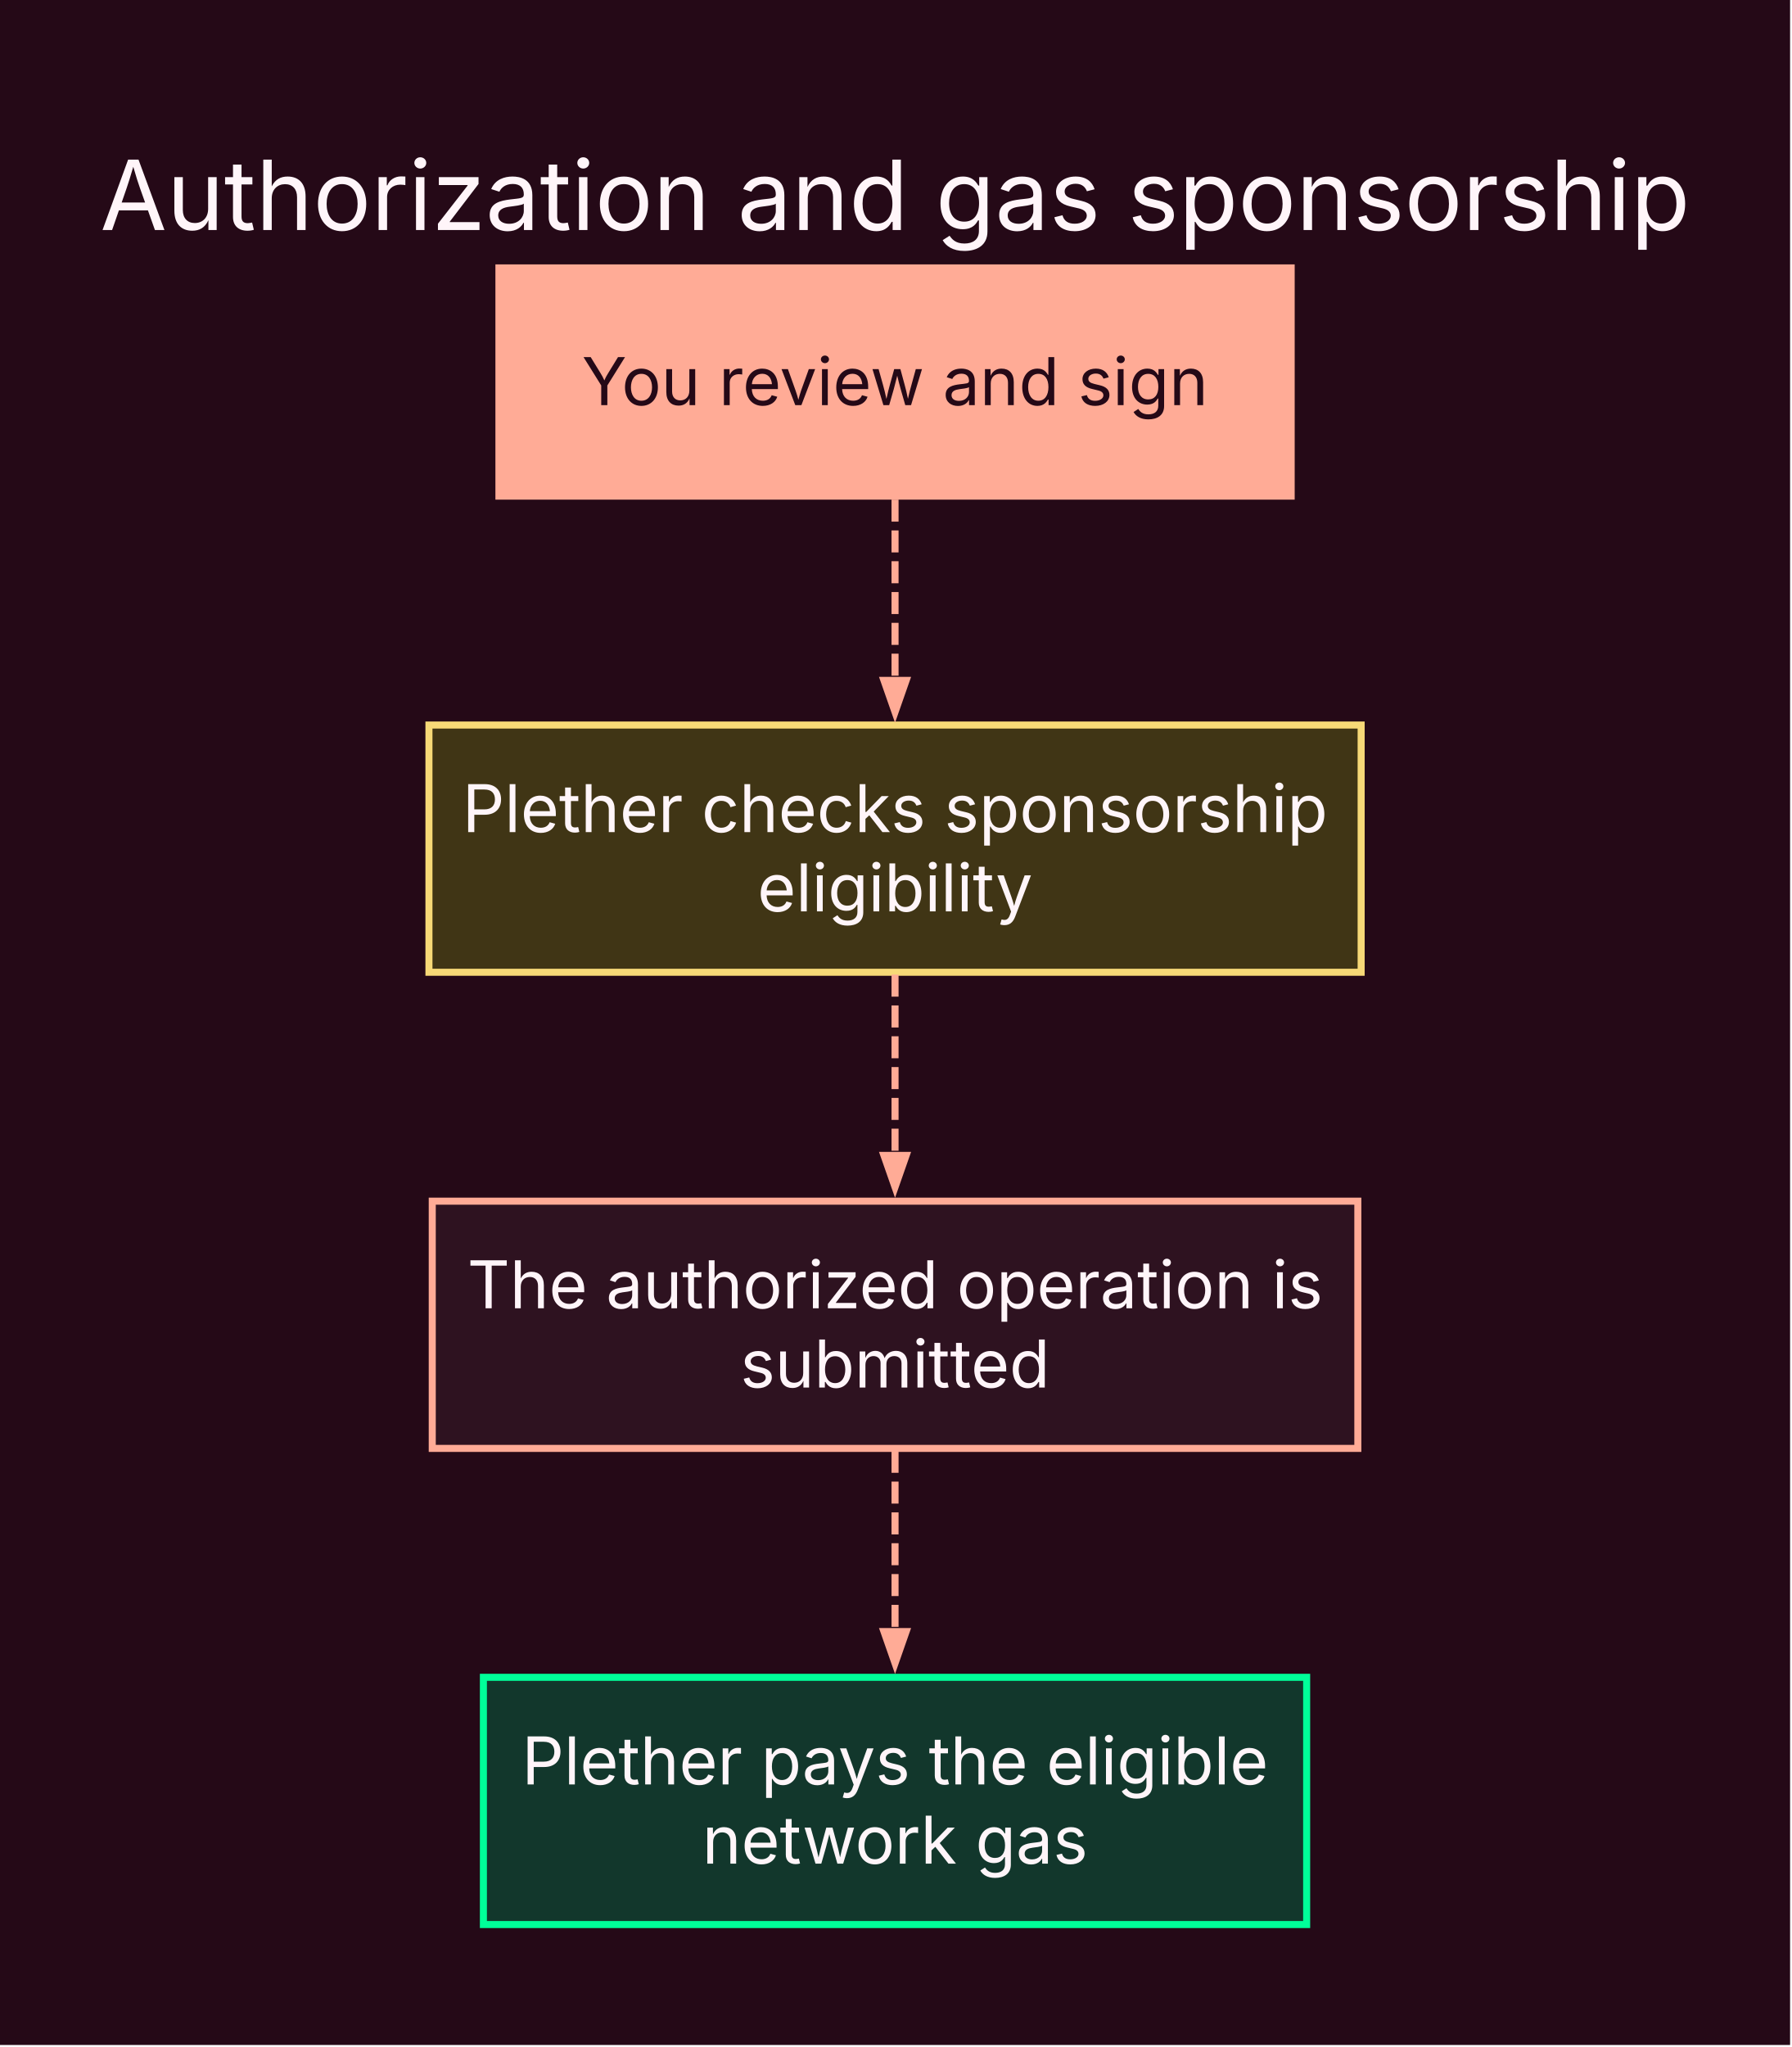
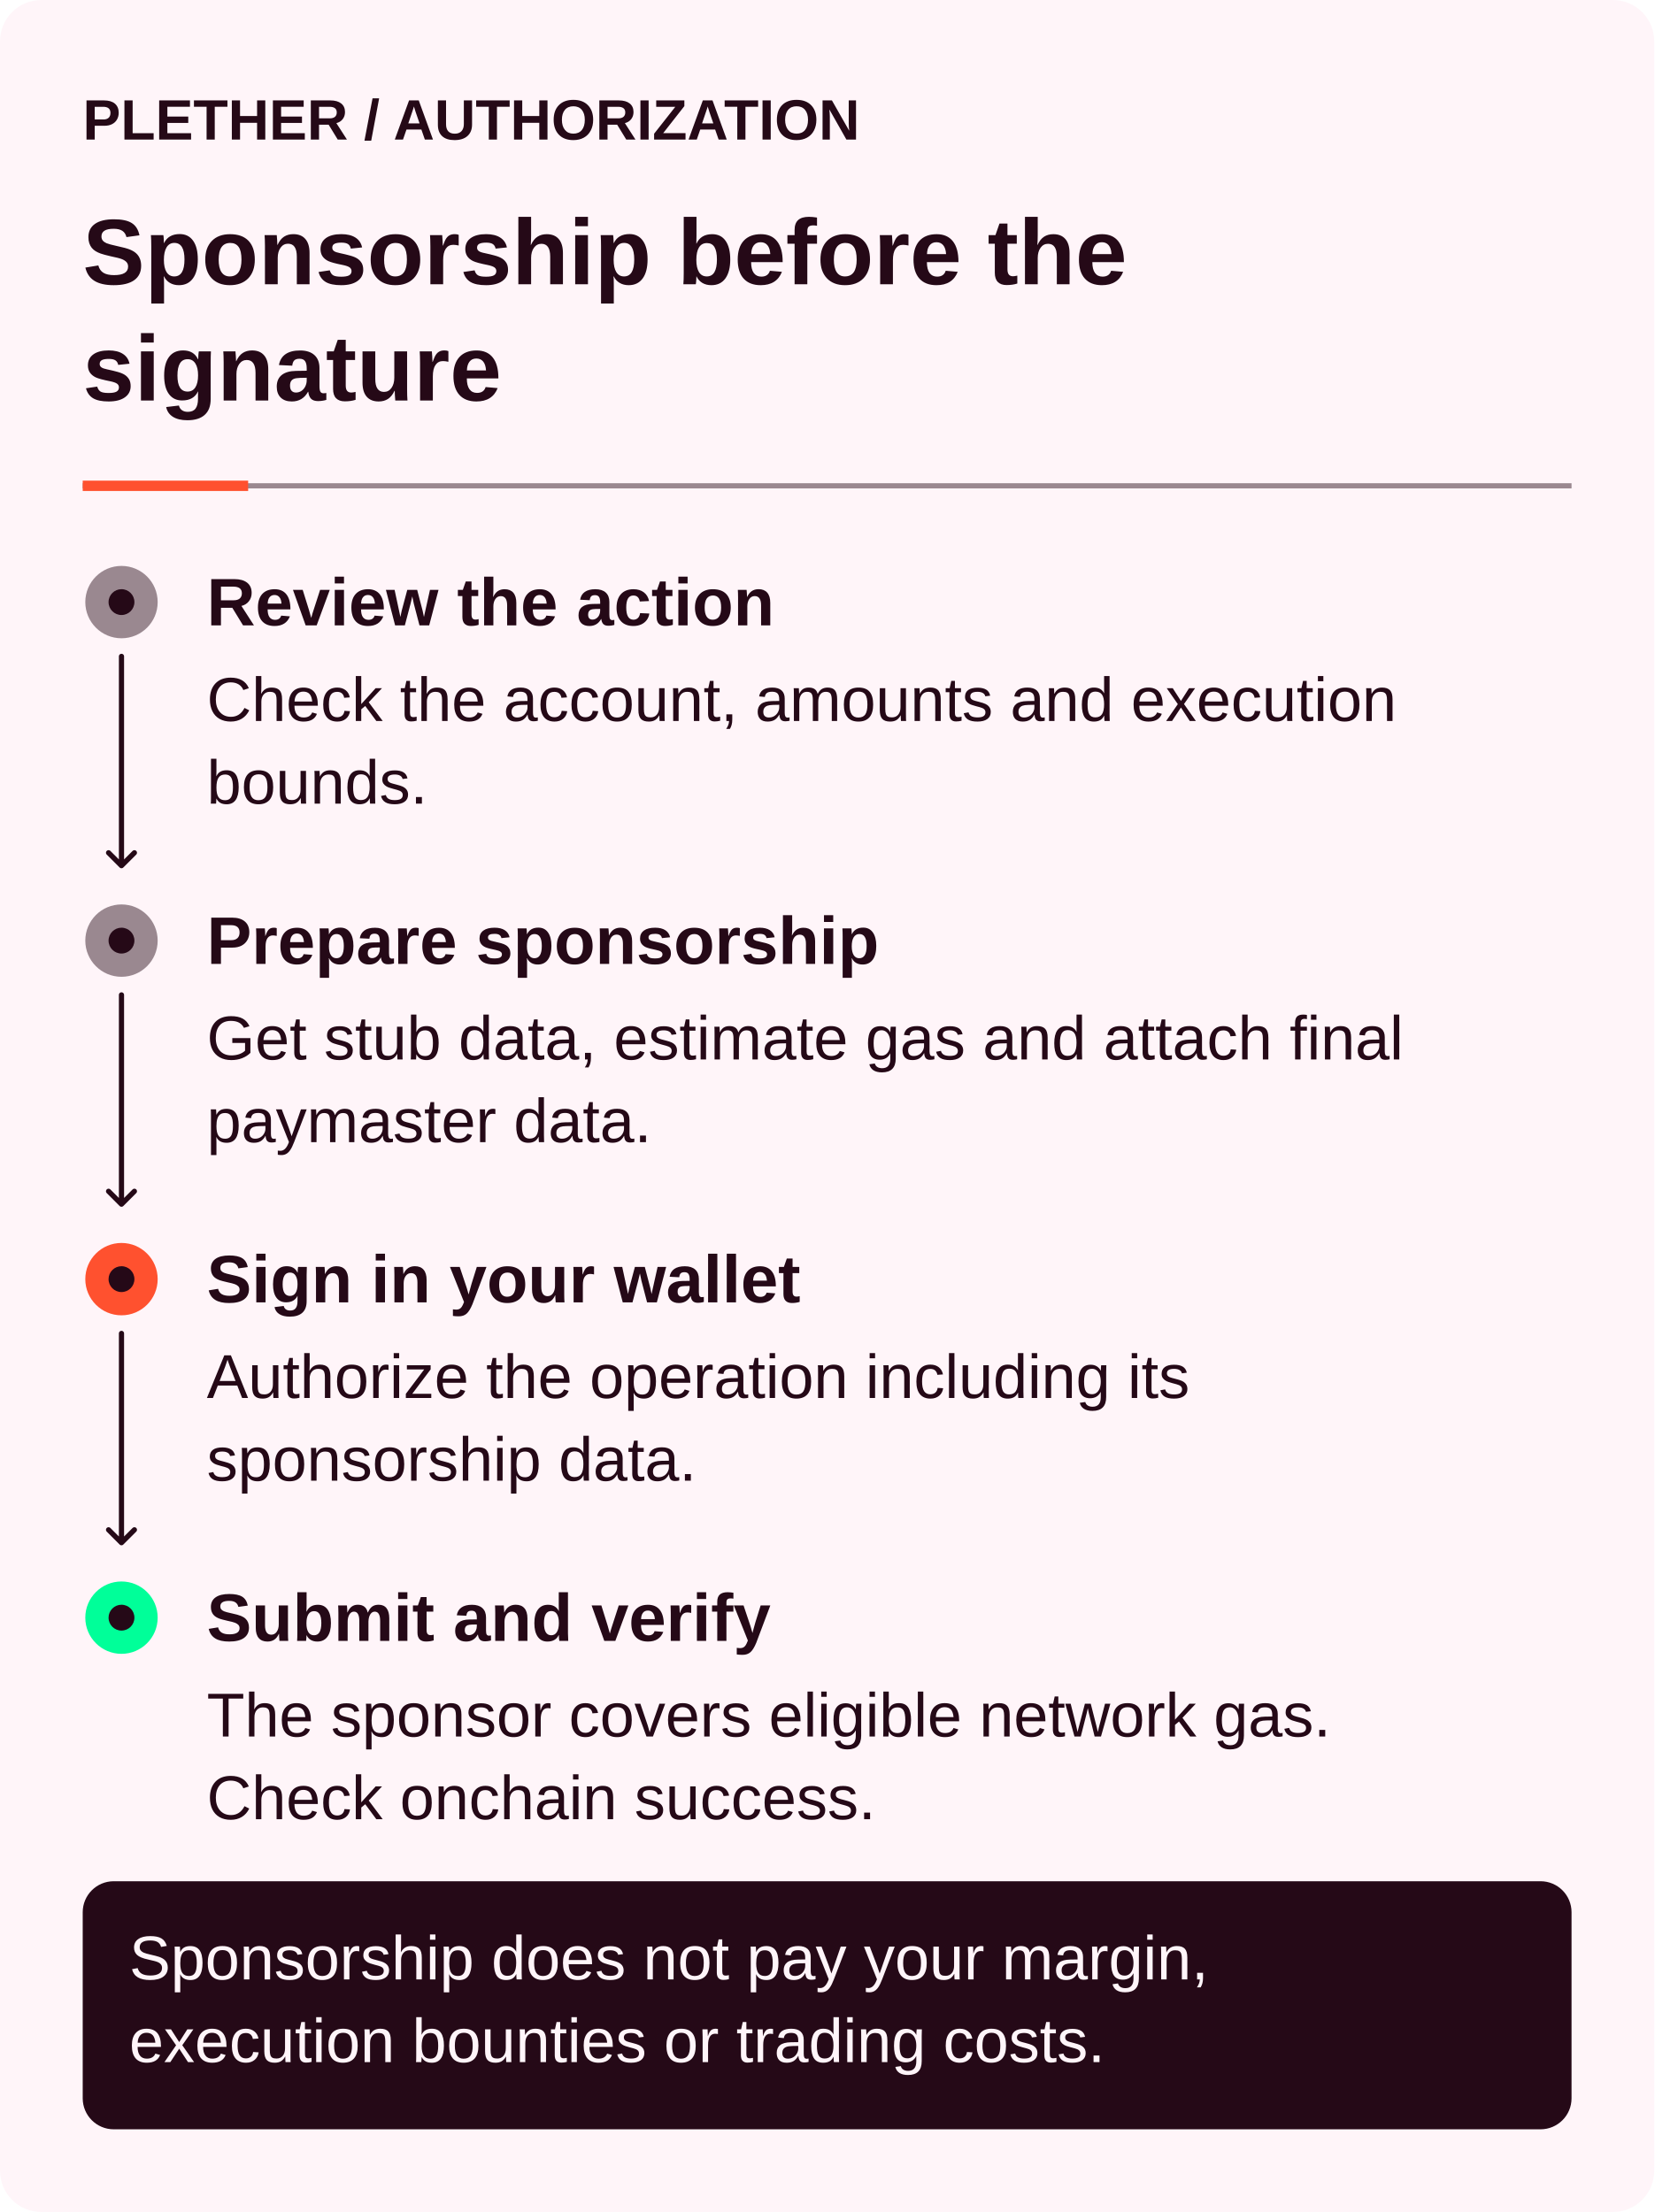
- <svg xmlns="http://www.w3.org/2000/svg" xmlns:xlink="http://www.w3.org/1999/xlink" role="img" aria-labelledby="authorization-and-gas-sponsorship-title authorization-and-gas-sponsorship-description" focusable="false" width="407pt" height="465pt" viewBox="0.00 0.00 407.00 465.00">
-   <style>text { font-family: "Uncut Sans", Inter, ui-sans-serif, system-ui, -apple-system, BlinkMacSystemFont, "Segoe UI", sans-serif; }</style>
-   <g id="graph0" class="graph" transform="scale(1 1) rotate(0) translate(27.36 437.18)">
-     <polygon fill="#250917" stroke="none" points="-27.36,27.36 -27.36,-437.18 379.36,-437.18 379.36,27.36 -27.36,27.36" />
-     <text xml:space="preserve" text-anchor="middle" x="176" y="-384.92" font-family="Arial" font-size="22.00" fill="#fff5f9">Authorization and gas sponsorship</text>
-     <g id="node1" class="node">
-       <g id="a_node1">
-         <a xlink:title="You review and sign">
-           <polygon fill="#ffab96" stroke="#ffab96" stroke-width="1.6" points="266,-376.32 86,-376.32 86,-324.48 266,-324.48 266,-376.32" />
-           <text xml:space="preserve" text-anchor="middle" x="176" y="-345.15" font-family="Arial" font-size="15.00" fill="#250917">You review and sign</text>
-         </a>
-       </g>
-     </g>
-     <g id="node2" class="node">
-       <g id="a_node2">
-         <a xlink:title="Plether checks sponsorship eligibility">
-           <polygon fill="#403515" stroke="#f7d977" stroke-width="1.6" points="281.9,-272.48 70.1,-272.48 70.1,-216.32 281.9,-216.32 281.9,-272.48" />
-           <text xml:space="preserve" text-anchor="middle" x="176" y="-248.15" font-family="Arial" font-size="15.00" fill="#fff5f9">Plether checks sponsorship</text>
-           <text xml:space="preserve" text-anchor="middle" x="176" y="-230.15" font-family="Arial" font-size="15.00" fill="#fff5f9">eligibility</text>
-         </a>
-       </g>
-     </g>
-     <g id="edge1" class="edge">
-       <path fill="none" stroke="#ffab96" stroke-width="1.6" stroke-dasharray="5,2" d="M176,-323.69C176,-311.3 176,-296.21 176,-282.59" />
-       <polygon fill="#ffab96" stroke="#ffab96" stroke-width="1.6" points="178.52,-282.62 176,-275.42 173.48,-282.62 178.52,-282.62" />
-     </g>
-     <g id="node3" class="node">
-       <g id="a_node3">
-         <a xlink:title="The authorized operation is submitted">
-           <polygon fill="#2e1220" stroke="#ffab96" stroke-width="1.6" points="281.15,-164.32 70.85,-164.32 70.85,-108.16 281.15,-108.16 281.15,-164.32" />
-           <text xml:space="preserve" text-anchor="middle" x="176" y="-139.99" font-family="Arial" font-size="15.00" fill="#fff5f9">The authorized operation is</text>
-           <text xml:space="preserve" text-anchor="middle" x="176" y="-121.99" font-family="Arial" font-size="15.00" fill="#fff5f9">submitted</text>
-         </a>
-       </g>
-     </g>
-     <g id="edge2" class="edge">
-       <path fill="none" stroke="#ffab96" stroke-width="1.6" stroke-dasharray="5,2" d="M176,-215.78C176,-203.23 176,-188.18 176,-174.63" />
-       <polygon fill="#ffab96" stroke="#ffab96" stroke-width="1.6" points="178.52,-174.71 176,-167.51 173.48,-174.71 178.52,-174.71" />
-     </g>
-     <g id="node4" class="node">
-       <g id="a_node4">
-         <a xlink:title="Plether pays the eligible network gas">
-           <polygon fill="#12372c" stroke="#00ff99" stroke-width="1.6" points="269.52,-56.16 82.47,-56.16 82.47,0 269.52,0 269.52,-56.16" />
-           <text xml:space="preserve" text-anchor="middle" x="176" y="-31.83" font-family="Arial" font-size="15.00" fill="#fff5f9">Plether pays the eligible</text>
-           <text xml:space="preserve" text-anchor="middle" x="176" y="-13.83" font-family="Arial" font-size="15.00" fill="#fff5f9">network gas</text>
-         </a>
-       </g>
-     </g>
-     <g id="edge3" class="edge">
-       <path fill="none" stroke="#ffab96" stroke-width="1.6" stroke-dasharray="5,2" d="M176,-107.62C176,-95.07 176,-80.02 176,-66.47" />
-       <polygon fill="#ffab96" stroke="#ffab96" stroke-width="1.6" points="178.52,-66.55 176,-59.35 173.48,-66.55 178.52,-66.55" />
-     </g>
-   </g>
+ <svg xmlns="http://www.w3.org/2000/svg" width="640" height="856" viewBox="0 0 640 856" role="img" aria-labelledby="authorization-and-gas-sponsorship-title authorization-and-gas-sponsorship-desc" focusable="false">
+   <style>text{font-family:Arial,Helvetica,sans-serif}</style>
+   <rect width="640" height="856" rx="16" fill="#FFF5F9" />
+   <text x="32" y="54" font-size="22" font-weight="700" fill="#250917" data-max-width="576">PLETHER / AUTHORIZATION</text>
+   <text x="32" y="110" font-size="36" font-weight="700" fill="#250917" data-max-width="576">Sponsorship before the</text>
+   <text x="32" y="155" font-size="36" font-weight="700" fill="#250917" data-max-width="576">signature</text>
+   <path d="M32 188 L608 188" stroke="#9A8890" stroke-width="2" fill="none" />
+   <path d="M32 188 h64" stroke="#FF512F" stroke-width="4" fill="none" />
+   <circle cx="47" cy="233" r="14" fill="#9A8890" />
+   <circle cx="47" cy="233" r="5" fill="#250917" />
+   <text x="80" y="242" font-size="26" font-weight="700" fill="#250917" data-max-width="528">Review the action</text>
+   <text x="80" y="279" font-size="24" font-weight="400" fill="#250917" data-max-width="528">Check the account, amounts and execution</text>
+   <text x="80" y="311" font-size="24" font-weight="400" fill="#250917" data-max-width="528">bounds.</text>
+   <path d="M47 254 V335 m-5 -5 5 5 5 -5" stroke="#250917" stroke-width="2" stroke-linecap="round" stroke-linejoin="round" fill="none" />
+   <circle cx="47" cy="364" r="14" fill="#9A8890" />
+   <circle cx="47" cy="364" r="5" fill="#250917" />
+   <text x="80" y="373" font-size="26" font-weight="700" fill="#250917" data-max-width="528">Prepare sponsorship</text>
+   <text x="80" y="410" font-size="24" font-weight="400" fill="#250917" data-max-width="528">Get stub data, estimate gas and attach final</text>
+   <text x="80" y="442" font-size="24" font-weight="400" fill="#250917" data-max-width="528">paymaster data.</text>
+   <path d="M47 385 V466 m-5 -5 5 5 5 -5" stroke="#250917" stroke-width="2" stroke-linecap="round" stroke-linejoin="round" fill="none" />
+   <circle cx="47" cy="495" r="14" fill="#FF512F" />
+   <circle cx="47" cy="495" r="5" fill="#250917" />
+   <text x="80" y="504" font-size="26" font-weight="700" fill="#250917" data-max-width="528">Sign in your wallet</text>
+   <text x="80" y="541" font-size="24" font-weight="400" fill="#250917" data-max-width="528">Authorize the operation including its</text>
+   <text x="80" y="573" font-size="24" font-weight="400" fill="#250917" data-max-width="528">sponsorship data.</text>
+   <path d="M47 516 V597 m-5 -5 5 5 5 -5" stroke="#250917" stroke-width="2" stroke-linecap="round" stroke-linejoin="round" fill="none" />
+   <circle cx="47" cy="626" r="14" fill="#00FF99" />
+   <circle cx="47" cy="626" r="5" fill="#250917" />
+   <text x="80" y="635" font-size="26" font-weight="700" fill="#250917" data-max-width="528">Submit and verify</text>
+   <text x="80" y="672" font-size="24" font-weight="400" fill="#250917" data-max-width="528">The sponsor covers eligible network gas.</text>
+   <text x="80" y="704" font-size="24" font-weight="400" fill="#250917" data-max-width="528">Check onchain success.</text>
+   <rect x="32" y="728" width="576" height="96" rx="12" fill="#250917" stroke="none" />
+   <text x="50" y="766" font-size="24" font-weight="400" fill="#FFF5F9" data-max-width="540">Sponsorship does not pay your margin,</text>
+   <text x="50" y="798" font-size="24" font-weight="400" fill="#FFF5F9" data-max-width="540">execution bounties or trading costs.</text>
</svg>
